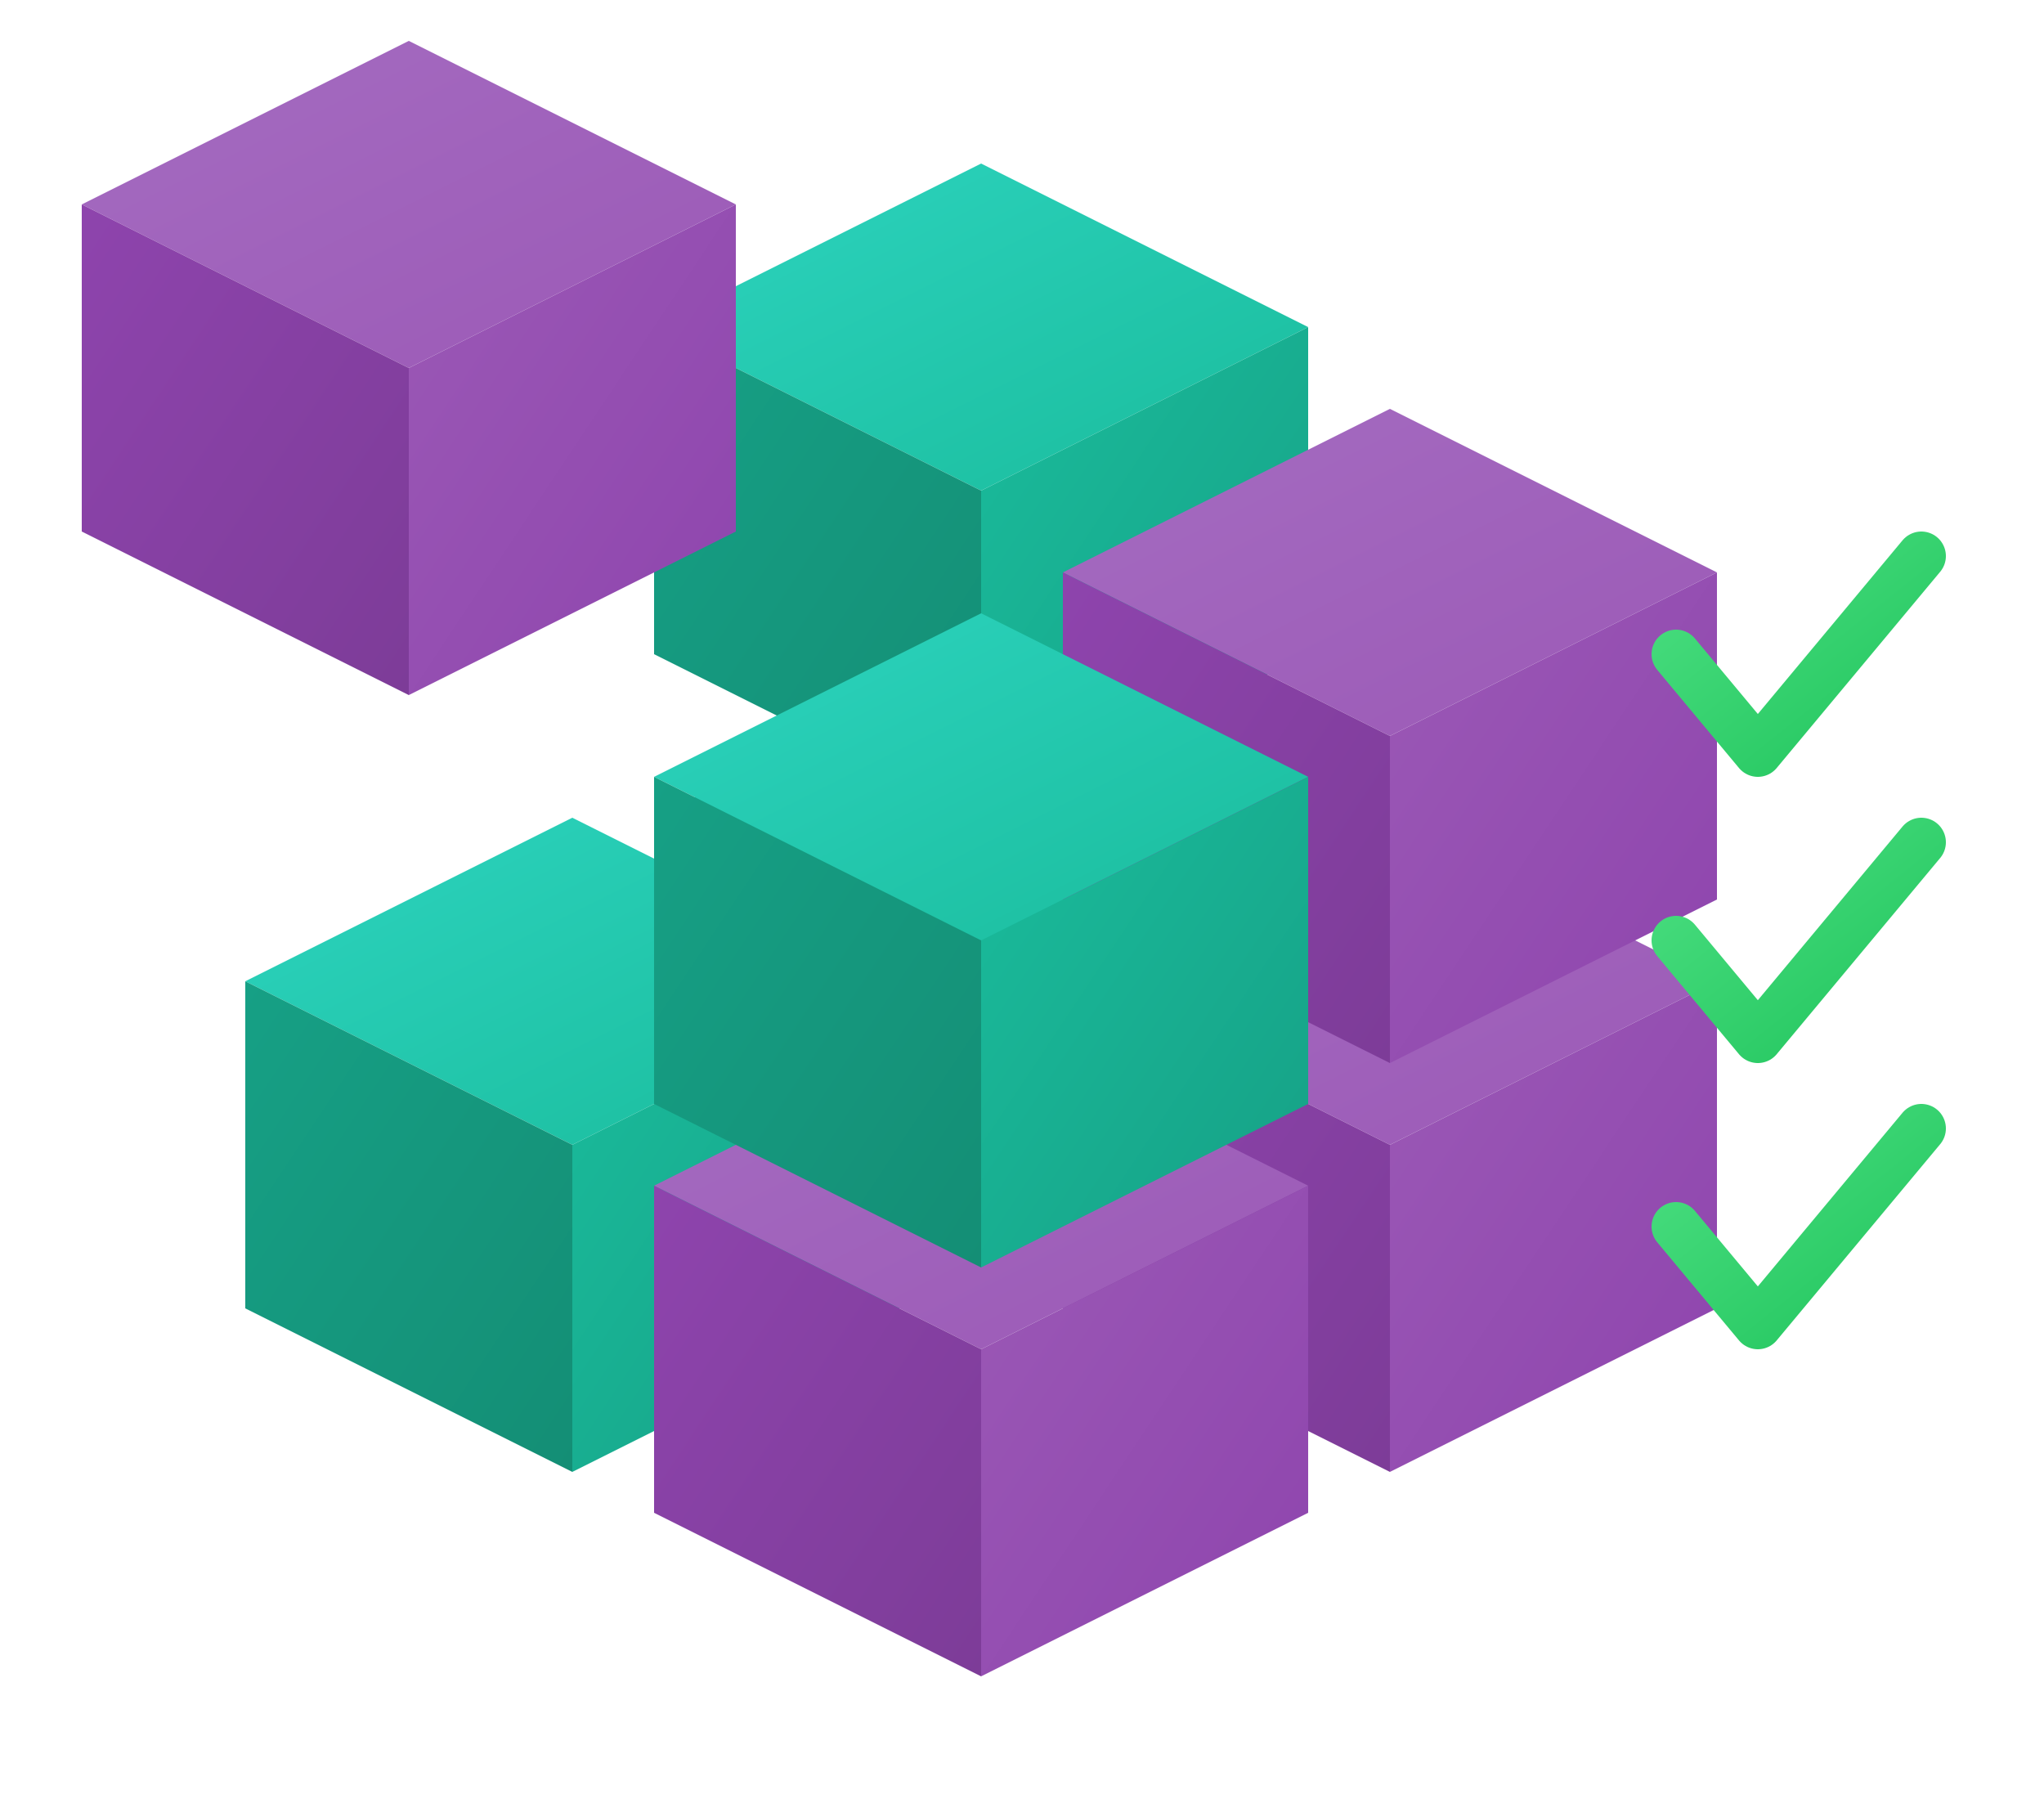
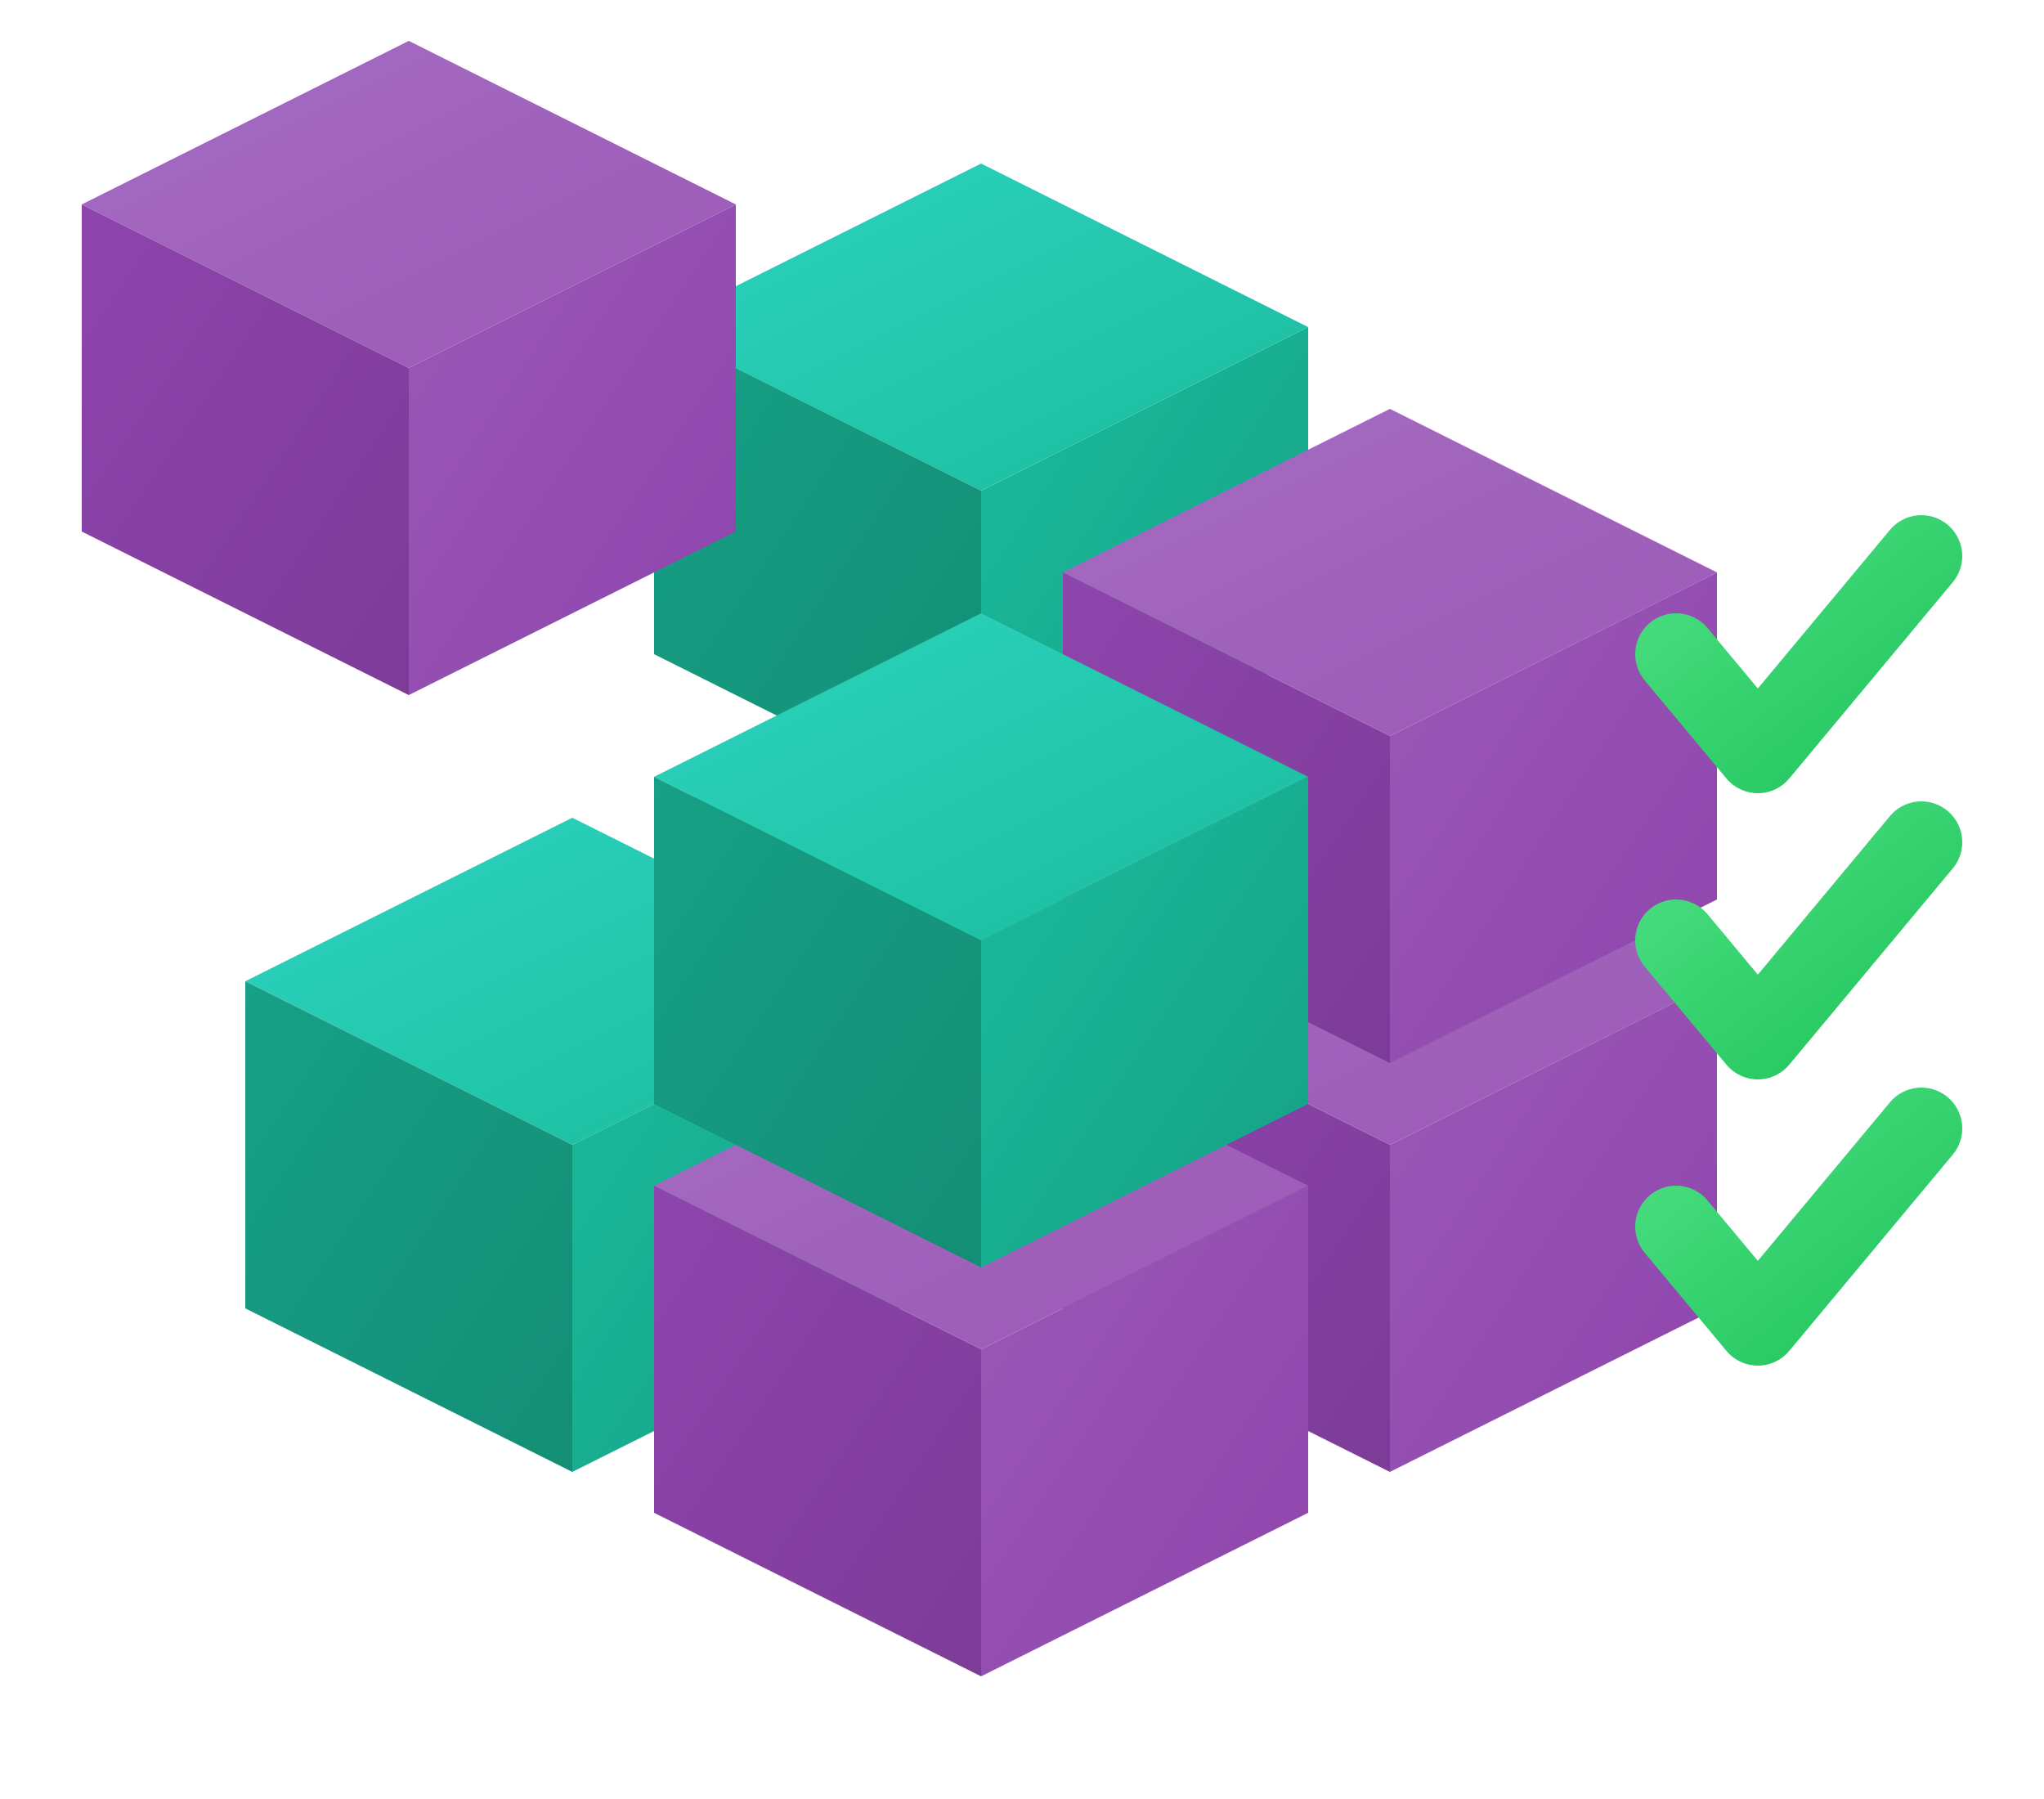
<svg xmlns="http://www.w3.org/2000/svg" width="100%" height="100%" viewBox="0 0 250 220">
  <defs>
    <linearGradient id="purpleTop" x1="0%" y1="0%" x2="100%" y2="100%">
      <stop offset="0%" style="stop-color:#A56CC1;stop-opacity:1" />
      <stop offset="100%" style="stop-color:#9B59B6;stop-opacity:1" />
    </linearGradient>
    <linearGradient id="purpleLeft" x1="0%" y1="0%" x2="100%" y2="100%">
      <stop offset="0%" style="stop-color:#8E44AD;stop-opacity:1" />
      <stop offset="100%" style="stop-color:#7D3C98;stop-opacity:1" />
    </linearGradient>
    <linearGradient id="purpleRight" x1="0%" y1="0%" x2="100%" y2="100%">
      <stop offset="0%" style="stop-color:#9B59B6;stop-opacity:1" />
      <stop offset="100%" style="stop-color:#8E44AD;stop-opacity:1" />
    </linearGradient>
    <linearGradient id="tealTop" x1="0%" y1="0%" x2="100%" y2="100%">
      <stop offset="0%" style="stop-color:#2DD4BF;stop-opacity:1" />
      <stop offset="100%" style="stop-color:#1ABC9C;stop-opacity:1" />
    </linearGradient>
    <linearGradient id="tealLeft" x1="0%" y1="0%" x2="100%" y2="100%">
      <stop offset="0%" style="stop-color:#16A085;stop-opacity:1" />
      <stop offset="100%" style="stop-color:#148E75;stop-opacity:1" />
    </linearGradient>
    <linearGradient id="tealRight" x1="0%" y1="0%" x2="100%" y2="100%">
      <stop offset="0%" style="stop-color:#1ABC9C;stop-opacity:1" />
      <stop offset="100%" style="stop-color:#16A085;stop-opacity:1" />
    </linearGradient>
    <linearGradient id="greenGrad" x1="0%" y1="0%" x2="100%" y2="100%">
      <stop offset="0%" style="stop-color:#4ADE80;stop-opacity:1" />
      <stop offset="100%" style="stop-color:#22C55E;stop-opacity:1" />
    </linearGradient>
  </defs>
  <g transform="translate(80, 100)">
    <polygon points="0,0 40,-20 80,0 40,20" fill="url(#tealTop)" />
    <polygon points="0,0 40,20 40,60 0,40" fill="url(#tealLeft)" />
    <polygon points="80,0 40,20 40,60 80,40" fill="url(#tealRight)" />
  </g>
  <g transform="translate(30, 120)">
    <polygon points="0,0 40,-20 80,0 40,20" fill="url(#tealTop)" />
    <polygon points="0,0 40,20 40,60 0,40" fill="url(#tealLeft)" />
    <polygon points="80,0 40,20 40,60 80,40" fill="url(#tealRight)" />
  </g>
  <g transform="translate(130, 120)">
    <polygon points="0,0 40,-20 80,0 40,20" fill="url(#purpleTop)" />
    <polygon points="0,0 40,20 40,60 0,40" fill="url(#purpleLeft)" />
    <polygon points="80,0 40,20 40,60 80,40" fill="url(#purpleRight)" />
  </g>
  <g transform="translate(80, 145)">
    <polygon points="0,0 40,-20 80,0 40,20" fill="url(#purpleTop)" />
    <polygon points="0,0 40,20 40,60 0,40" fill="url(#purpleLeft)" />
    <polygon points="80,0 40,20 40,60 80,40" fill="url(#purpleRight)" />
  </g>
  <g transform="translate(80, 40)">
    <polygon points="0,0 40,-20 80,0 40,20" fill="url(#tealTop)" />
    <polygon points="0,0 40,20 40,60 0,40" fill="url(#tealLeft)" />
    <polygon points="80,0 40,20 40,60 80,40" fill="url(#tealRight)" />
  </g>
  <g transform="translate(10, 25)">
    <polygon points="0,0 40,-20 80,0 40,20" fill="url(#purpleTop)" />
    <polygon points="0,0 40,20 40,60 0,40" fill="url(#purpleLeft)" />
    <polygon points="80,0 40,20 40,60 80,40" fill="url(#purpleRight)" />
  </g>
  <g transform="translate(130, 70)">
    <polygon points="0,0 40,-20 80,0 40,20" fill="url(#purpleTop)" />
    <polygon points="0,0 40,20 40,60 0,40" fill="url(#purpleLeft)" />
    <polygon points="80,0 40,20 40,60 80,40" fill="url(#purpleRight)" />
  </g>
  <g transform="translate(80, 95)">
    <polygon points="0,0 40,-20 80,0 40,20" fill="url(#tealTop)" />
    <polygon points="0,0 40,20 40,60 0,40" fill="url(#tealLeft)" />
    <polygon points="80,0 40,20 40,60 80,40" fill="url(#tealRight)" />
  </g>
  <g transform="translate(200, 50)">
-     <path d="M 5,30 L 15,42 L 35,18" stroke="url(#greenGrad)" stroke-width="6" stroke-linecap="round" stroke-linejoin="round" fill="none" />
-     <path d="M 5,65 L 15,77 L 35,53" stroke="url(#greenGrad)" stroke-width="6" stroke-linecap="round" stroke-linejoin="round" fill="none" />
-     <path d="M 5,100 L 15,112 L 35,88" stroke="url(#greenGrad)" stroke-width="6" stroke-linecap="round" stroke-linejoin="round" fill="none" />
+     <path d="M 5,30 L 15,42 L 35,18" stroke="url(#greenGrad)" stroke-width="10" stroke-linecap="round" stroke-linejoin="round" fill="none" />
+     <path d="M 5,65 L 15,77 L 35,53" stroke="url(#greenGrad)" stroke-width="10" stroke-linecap="round" stroke-linejoin="round" fill="none" />
+     <path d="M 5,100 L 15,112 L 35,88" stroke="url(#greenGrad)" stroke-width="10" stroke-linecap="round" stroke-linejoin="round" fill="none" />
  </g>
</svg>
